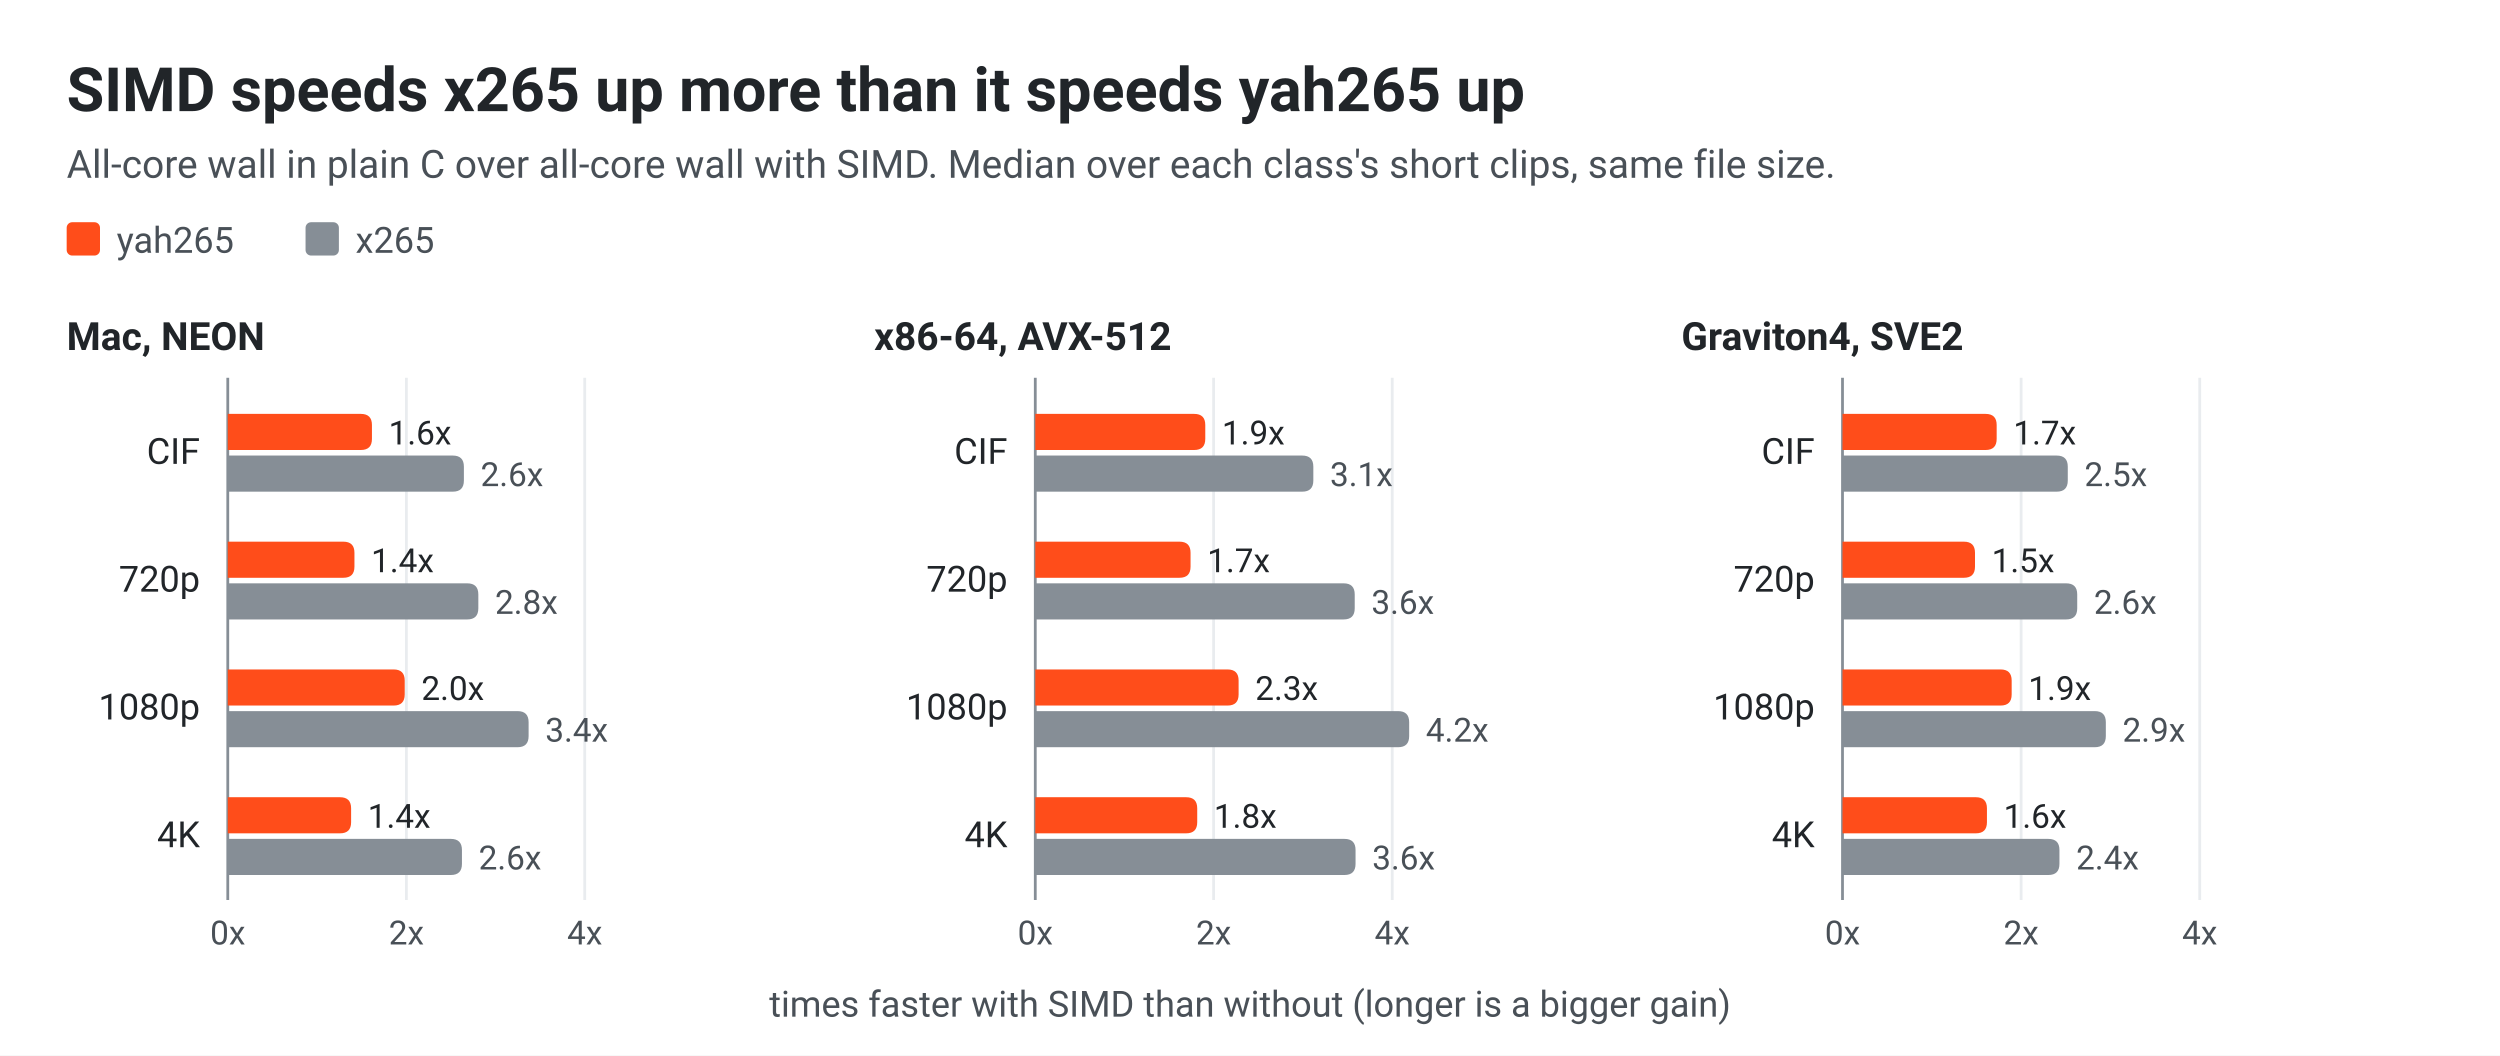
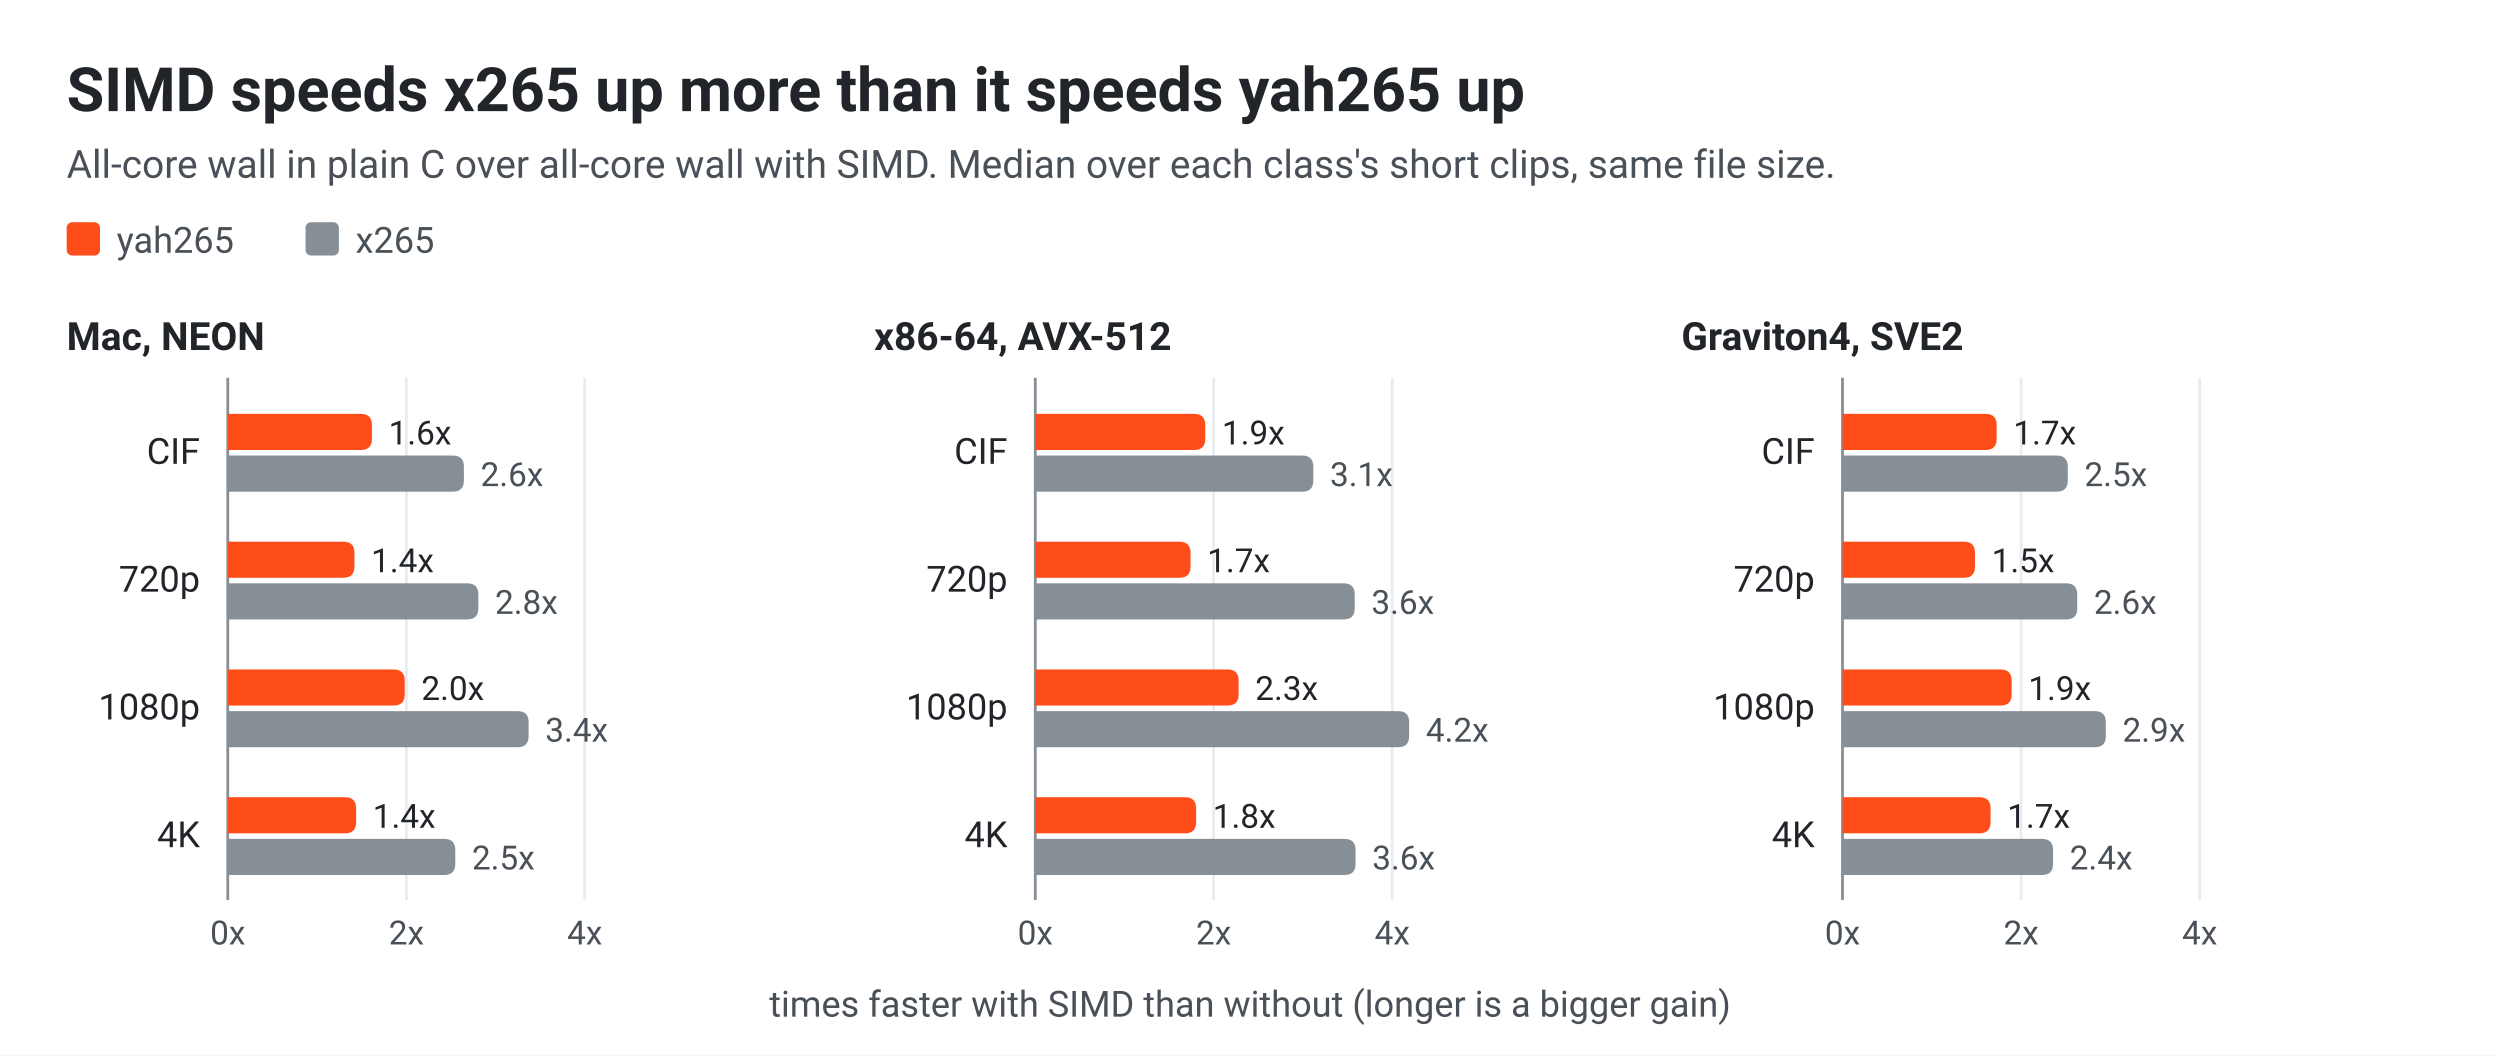
<svg xmlns="http://www.w3.org/2000/svg" width="900" height="380" viewBox="0 0 900 380" role="img">
  <style>
.bg{fill:#ffffff}.t1{fill:#212529}.t2{fill:#495057}.grid{stroke:#e9ecef}
.base{stroke:#868e96}.ring{stroke:#ffffff}.med{stroke:#212529}.band{fill:#f1f3f5}
.s1{fill:#ff4d1a}.s2{fill:#00919a}.s3{fill:#6250d6}.sx{fill:#868e96}
.l1{stroke:#ff4d1a}.l2{stroke:#00919a}.l3{stroke:#6250d6}.lx{stroke:#868e96}.span{stroke:#dee2e6}
.note{fill:#b8330a}.wash{fill:#ffe8dc}
text{font-family:system-ui,-apple-system,"Segoe UI",Roboto,Helvetica,Arial,sans-serif}
@media (prefers-color-scheme:dark){
.bg{fill:#1b1c1e}.t1{fill:#e9ecee}.t2{fill:#b6bcc1}.grid{stroke:#2e3135}
.base{stroke:#8f959a}.ring{stroke:#1b1c1e}.med{stroke:#e9ecee}.band{fill:#23262a}
.s1{fill:#ff4d1a}.s2{fill:#12a3ad}.s3{fill:#9085e9}.sx{fill:#8f959a}
.l1{stroke:#ff4d1a}.l2{stroke:#12a3ad}.l3{stroke:#9085e9}.lx{stroke:#8f959a}.span{stroke:#3a3e43}
.note{fill:#ff8a5c}.wash{fill:#45200f}}
</style>
  <rect width="100%" height="100%" class="bg" />
  <text x="24.0" y="40.0" font-size="22" class="t1" text-anchor="start" font-weight="600">SIMD speeds x265 up more than it speeds yah265 up</text>
  <text x="24.0" y="64.0" font-size="14" class="t2" text-anchor="start">All-core wall in plain C over all-core wall with SIMD. Median over each class's short clips, same file size.</text>
  <rect x="24" y="80" width="12" height="12" rx="2" class="s1" />
  <text x="42.0" y="91.0" font-size="13" class="t2" text-anchor="start">yah265</text>
  <rect x="110" y="80" width="12" height="12" rx="2" class="sx" />
  <text x="128.0" y="91.0" font-size="13" class="t2" text-anchor="start">x265</text>
  <text x="24.0" y="126.0" font-size="14" class="t1" text-anchor="start" font-weight="600">Mac, NEON</text>
  <line x1="82.0" y1="136" x2="82.0" y2="324" class="base" />
  <text x="82.0" y="340.0" font-size="12" class="t2" text-anchor="middle">0x</text>
  <line x1="146.3" y1="136" x2="146.3" y2="324" class="grid" />
  <text x="146.3" y="340.0" font-size="12" class="t2" text-anchor="middle">2x</text>
  <line x1="210.5" y1="136" x2="210.5" y2="324" class="grid" />
  <text x="210.5" y="340.0" font-size="12" class="t2" text-anchor="middle">4x</text>
  <text x="72.0" y="167.0" font-size="13" class="t1" text-anchor="end">CIF</text>
  <path d="M82.0,149.0 H129.9 Q133.9,149.0 133.9,153.0 V158.0 Q133.9,162.0 129.9,162.0 H82.0 Z" class="s1" />
  <path d="M82.0,164.0 H163.0 Q167.0,164.0 167.0,168.0 V173.0 Q167.0,177.0 163.0,177.0 H82.0 Z" class="sx" />
  <text x="139.9" y="160.0" font-size="12" class="t1" text-anchor="start">1.6x</text>
  <text x="173.0" y="175.0" font-size="12" class="t2" text-anchor="start">2.6x</text>
  <text x="72.0" y="213.0" font-size="13" class="t1" text-anchor="end">720p</text>
  <path d="M82.0,195.0 H123.6 Q127.6,195.0 127.6,199.0 V204.0 Q127.6,208.0 123.6,208.0 H82.0 Z" class="s1" />
  <path d="M82.0,210.0 H168.2 Q172.2,210.0 172.2,214.0 V219.0 Q172.2,223.0 168.2,223.0 H82.0 Z" class="sx" />
  <text x="133.6" y="206.0" font-size="12" class="t1" text-anchor="start">1.4x</text>
  <text x="178.2" y="221.0" font-size="12" class="t2" text-anchor="start">2.8x</text>
  <text x="72.0" y="259.0" font-size="13" class="t1" text-anchor="end">1080p</text>
  <path d="M82.0,241.0 H141.7 Q145.7,241.0 145.7,245.0 V250.0 Q145.7,254.0 141.7,254.0 H82.0 Z" class="s1" />
  <path d="M82.0,256.0 H186.3 Q190.3,256.0 190.3,260.0 V265.0 Q190.3,269.0 186.3,269.0 H82.0 Z" class="sx" />
  <text x="151.7" y="252.0" font-size="12" class="t1" text-anchor="start">2.0x</text>
  <text x="196.3" y="267.0" font-size="12" class="t2" text-anchor="start">3.4x</text>
  <text x="72.0" y="305.0" font-size="13" class="t1" text-anchor="end">4K</text>
-   <path d="M82.0,287.0 H122.4 Q126.4,287.0 126.4,291.0 V296.0 Q126.4,300.0 122.4,300.0 H82.0 Z" class="s1" />
-   <path d="M82.0,302.0 H162.3 Q166.3,302.0 166.3,306.0 V311.0 Q166.3,315.0 162.3,315.0 H82.0 Z" class="sx" />
-   <text x="132.4" y="298.0" font-size="12" class="t1" text-anchor="start">1.4x</text>
-   <text x="172.3" y="313.0" font-size="12" class="t2" text-anchor="start">2.6x</text>
+   <path d="M82.0,287.0 H124.2 Q128.2,287.0 128.2,291.0 V296.0 Q128.2,300.0 124.2,300.0 H82.0 Z" class="s1" />
+   <path d="M82.0,302.0 H159.9 Q163.9,302.0 163.9,306.0 V311.0 Q163.9,315.0 159.9,315.0 H82.0 Z" class="sx" />
+   <text x="134.2" y="298.0" font-size="12" class="t1" text-anchor="start">1.4x</text>
+   <text x="169.9" y="313.0" font-size="12" class="t2" text-anchor="start">2.5x</text>
  <text x="314.7" y="126.0" font-size="14" class="t1" text-anchor="start" font-weight="600">x86-64, AVX-512</text>
  <line x1="372.7" y1="136" x2="372.7" y2="324" class="base" />
  <text x="372.7" y="340.0" font-size="12" class="t2" text-anchor="middle">0x</text>
  <line x1="436.9" y1="136" x2="436.9" y2="324" class="grid" />
  <text x="436.9" y="340.0" font-size="12" class="t2" text-anchor="middle">2x</text>
  <line x1="501.2" y1="136" x2="501.2" y2="324" class="grid" />
  <text x="501.2" y="340.0" font-size="12" class="t2" text-anchor="middle">4x</text>
  <text x="362.7" y="167.0" font-size="13" class="t1" text-anchor="end">CIF</text>
  <path d="M372.7,149.0 H429.9 Q433.9,149.0 433.9,153.0 V158.0 Q433.9,162.0 429.9,162.0 H372.7 Z" class="s1" />
  <path d="M372.7,164.0 H468.8 Q472.8,164.0 472.8,168.0 V173.0 Q472.8,177.0 468.8,177.0 H372.7 Z" class="sx" />
  <text x="439.9" y="160.0" font-size="12" class="t1" text-anchor="start">1.9x</text>
  <text x="478.8" y="175.0" font-size="12" class="t2" text-anchor="start">3.1x</text>
  <text x="362.7" y="213.0" font-size="13" class="t1" text-anchor="end">720p</text>
  <path d="M372.7,195.0 H424.6 Q428.6,195.0 428.6,199.0 V204.0 Q428.6,208.0 424.6,208.0 H372.7 Z" class="s1" />
  <path d="M372.7,210.0 H483.7 Q487.7,210.0 487.7,214.0 V219.0 Q487.7,223.0 483.7,223.0 H372.7 Z" class="sx" />
  <text x="434.6" y="206.0" font-size="12" class="t1" text-anchor="start">1.7x</text>
  <text x="493.7" y="221.0" font-size="12" class="t2" text-anchor="start">3.6x</text>
  <text x="362.7" y="259.0" font-size="13" class="t1" text-anchor="end">1080p</text>
  <path d="M372.7,241.0 H441.9 Q445.9,241.0 445.9,245.0 V250.0 Q445.9,254.0 441.9,254.0 H372.7 Z" class="s1" />
  <path d="M372.7,256.0 H503.3 Q507.3,256.0 507.3,260.0 V265.0 Q507.3,269.0 503.3,269.0 H372.7 Z" class="sx" />
  <text x="451.9" y="252.0" font-size="12" class="t1" text-anchor="start">2.3x</text>
  <text x="513.3" y="267.0" font-size="12" class="t2" text-anchor="start">4.2x</text>
  <text x="362.7" y="305.0" font-size="13" class="t1" text-anchor="end">4K</text>
-   <path d="M372.7,287.0 H427.0 Q431.0,287.0 431.0,291.0 V296.0 Q431.0,300.0 427.0,300.0 H372.7 Z" class="s1" />
+   <path d="M372.7,287.0 H426.6 Q430.6,287.0 430.6,291.0 V296.0 Q430.6,300.0 426.6,300.0 H372.7 Z" class="s1" />
  <path d="M372.7,302.0 H484.0 Q488.0,302.0 488.0,306.0 V311.0 Q488.0,315.0 484.0,315.0 H372.7 Z" class="sx" />
-   <text x="437.0" y="298.0" font-size="12" class="t1" text-anchor="start">1.8x</text>
+   <text x="436.6" y="298.0" font-size="12" class="t1" text-anchor="start">1.8x</text>
  <text x="494.0" y="313.0" font-size="12" class="t2" text-anchor="start">3.6x</text>
  <text x="605.3" y="126.0" font-size="14" class="t1" text-anchor="start" font-weight="600">Graviton4, SVE2</text>
  <line x1="663.3" y1="136" x2="663.3" y2="324" class="base" />
  <text x="663.3" y="340.0" font-size="12" class="t2" text-anchor="middle">0x</text>
  <line x1="727.6" y1="136" x2="727.6" y2="324" class="grid" />
  <text x="727.6" y="340.0" font-size="12" class="t2" text-anchor="middle">2x</text>
  <line x1="791.9" y1="136" x2="791.9" y2="324" class="grid" />
  <text x="791.9" y="340.0" font-size="12" class="t2" text-anchor="middle">4x</text>
  <text x="653.3" y="167.0" font-size="13" class="t1" text-anchor="end">CIF</text>
  <path d="M663.3,149.0 H714.8 Q718.8,149.0 718.8,153.0 V158.0 Q718.8,162.0 714.8,162.0 H663.3 Z" class="s1" />
  <path d="M663.3,164.0 H740.4 Q744.4,164.0 744.4,168.0 V173.0 Q744.4,177.0 740.4,177.0 H663.3 Z" class="sx" />
  <text x="724.8" y="160.0" font-size="12" class="t1" text-anchor="start">1.7x</text>
  <text x="750.4" y="175.0" font-size="12" class="t2" text-anchor="start">2.5x</text>
  <text x="653.3" y="213.0" font-size="13" class="t1" text-anchor="end">720p</text>
  <path d="M663.3,195.0 H707.0 Q711.0,195.0 711.0,199.0 V204.0 Q711.0,208.0 707.0,208.0 H663.3 Z" class="s1" />
  <path d="M663.3,210.0 H743.8 Q747.8,210.0 747.8,214.0 V219.0 Q747.8,223.0 743.8,223.0 H663.3 Z" class="sx" />
  <text x="717.0" y="206.0" font-size="12" class="t1" text-anchor="start">1.5x</text>
  <text x="753.8" y="221.0" font-size="12" class="t2" text-anchor="start">2.6x</text>
  <text x="653.3" y="259.0" font-size="13" class="t1" text-anchor="end">1080p</text>
  <path d="M663.3,241.0 H720.2 Q724.2,241.0 724.2,245.0 V250.0 Q724.2,254.0 720.2,254.0 H663.3 Z" class="s1" />
  <path d="M663.3,256.0 H754.1 Q758.1,256.0 758.1,260.0 V265.0 Q758.1,269.0 754.1,269.0 H663.3 Z" class="sx" />
  <text x="730.2" y="252.0" font-size="12" class="t1" text-anchor="start">1.9x</text>
  <text x="764.1" y="267.0" font-size="12" class="t2" text-anchor="start">2.9x</text>
  <text x="653.3" y="305.0" font-size="13" class="t1" text-anchor="end">4K</text>
-   <path d="M663.3,287.0 H711.3 Q715.3,287.0 715.3,291.0 V296.0 Q715.3,300.0 711.3,300.0 H663.3 Z" class="s1" />
-   <path d="M663.3,302.0 H737.4 Q741.4,302.0 741.4,306.0 V311.0 Q741.4,315.0 737.4,315.0 H663.3 Z" class="sx" />
-   <text x="721.3" y="298.0" font-size="12" class="t1" text-anchor="start">1.6x</text>
-   <text x="747.4" y="313.0" font-size="12" class="t2" text-anchor="start">2.4x</text>
+   <path d="M663.3,287.0 H712.6 Q716.6,287.0 716.6,291.0 V296.0 Q716.6,300.0 712.6,300.0 H663.3 Z" class="s1" />
+   <path d="M663.3,302.0 H735.1 Q739.1,302.0 739.1,306.0 V311.0 Q739.1,315.0 735.1,315.0 H663.3 Z" class="sx" />
+   <text x="722.6" y="298.0" font-size="12" class="t1" text-anchor="start">1.7x</text>
+   <text x="745.1" y="313.0" font-size="12" class="t2" text-anchor="start">2.4x</text>
  <text x="450.0" y="366.0" font-size="13" class="t2" text-anchor="middle">times faster with SIMD than without (longer is a bigger gain)</text>
</svg>
